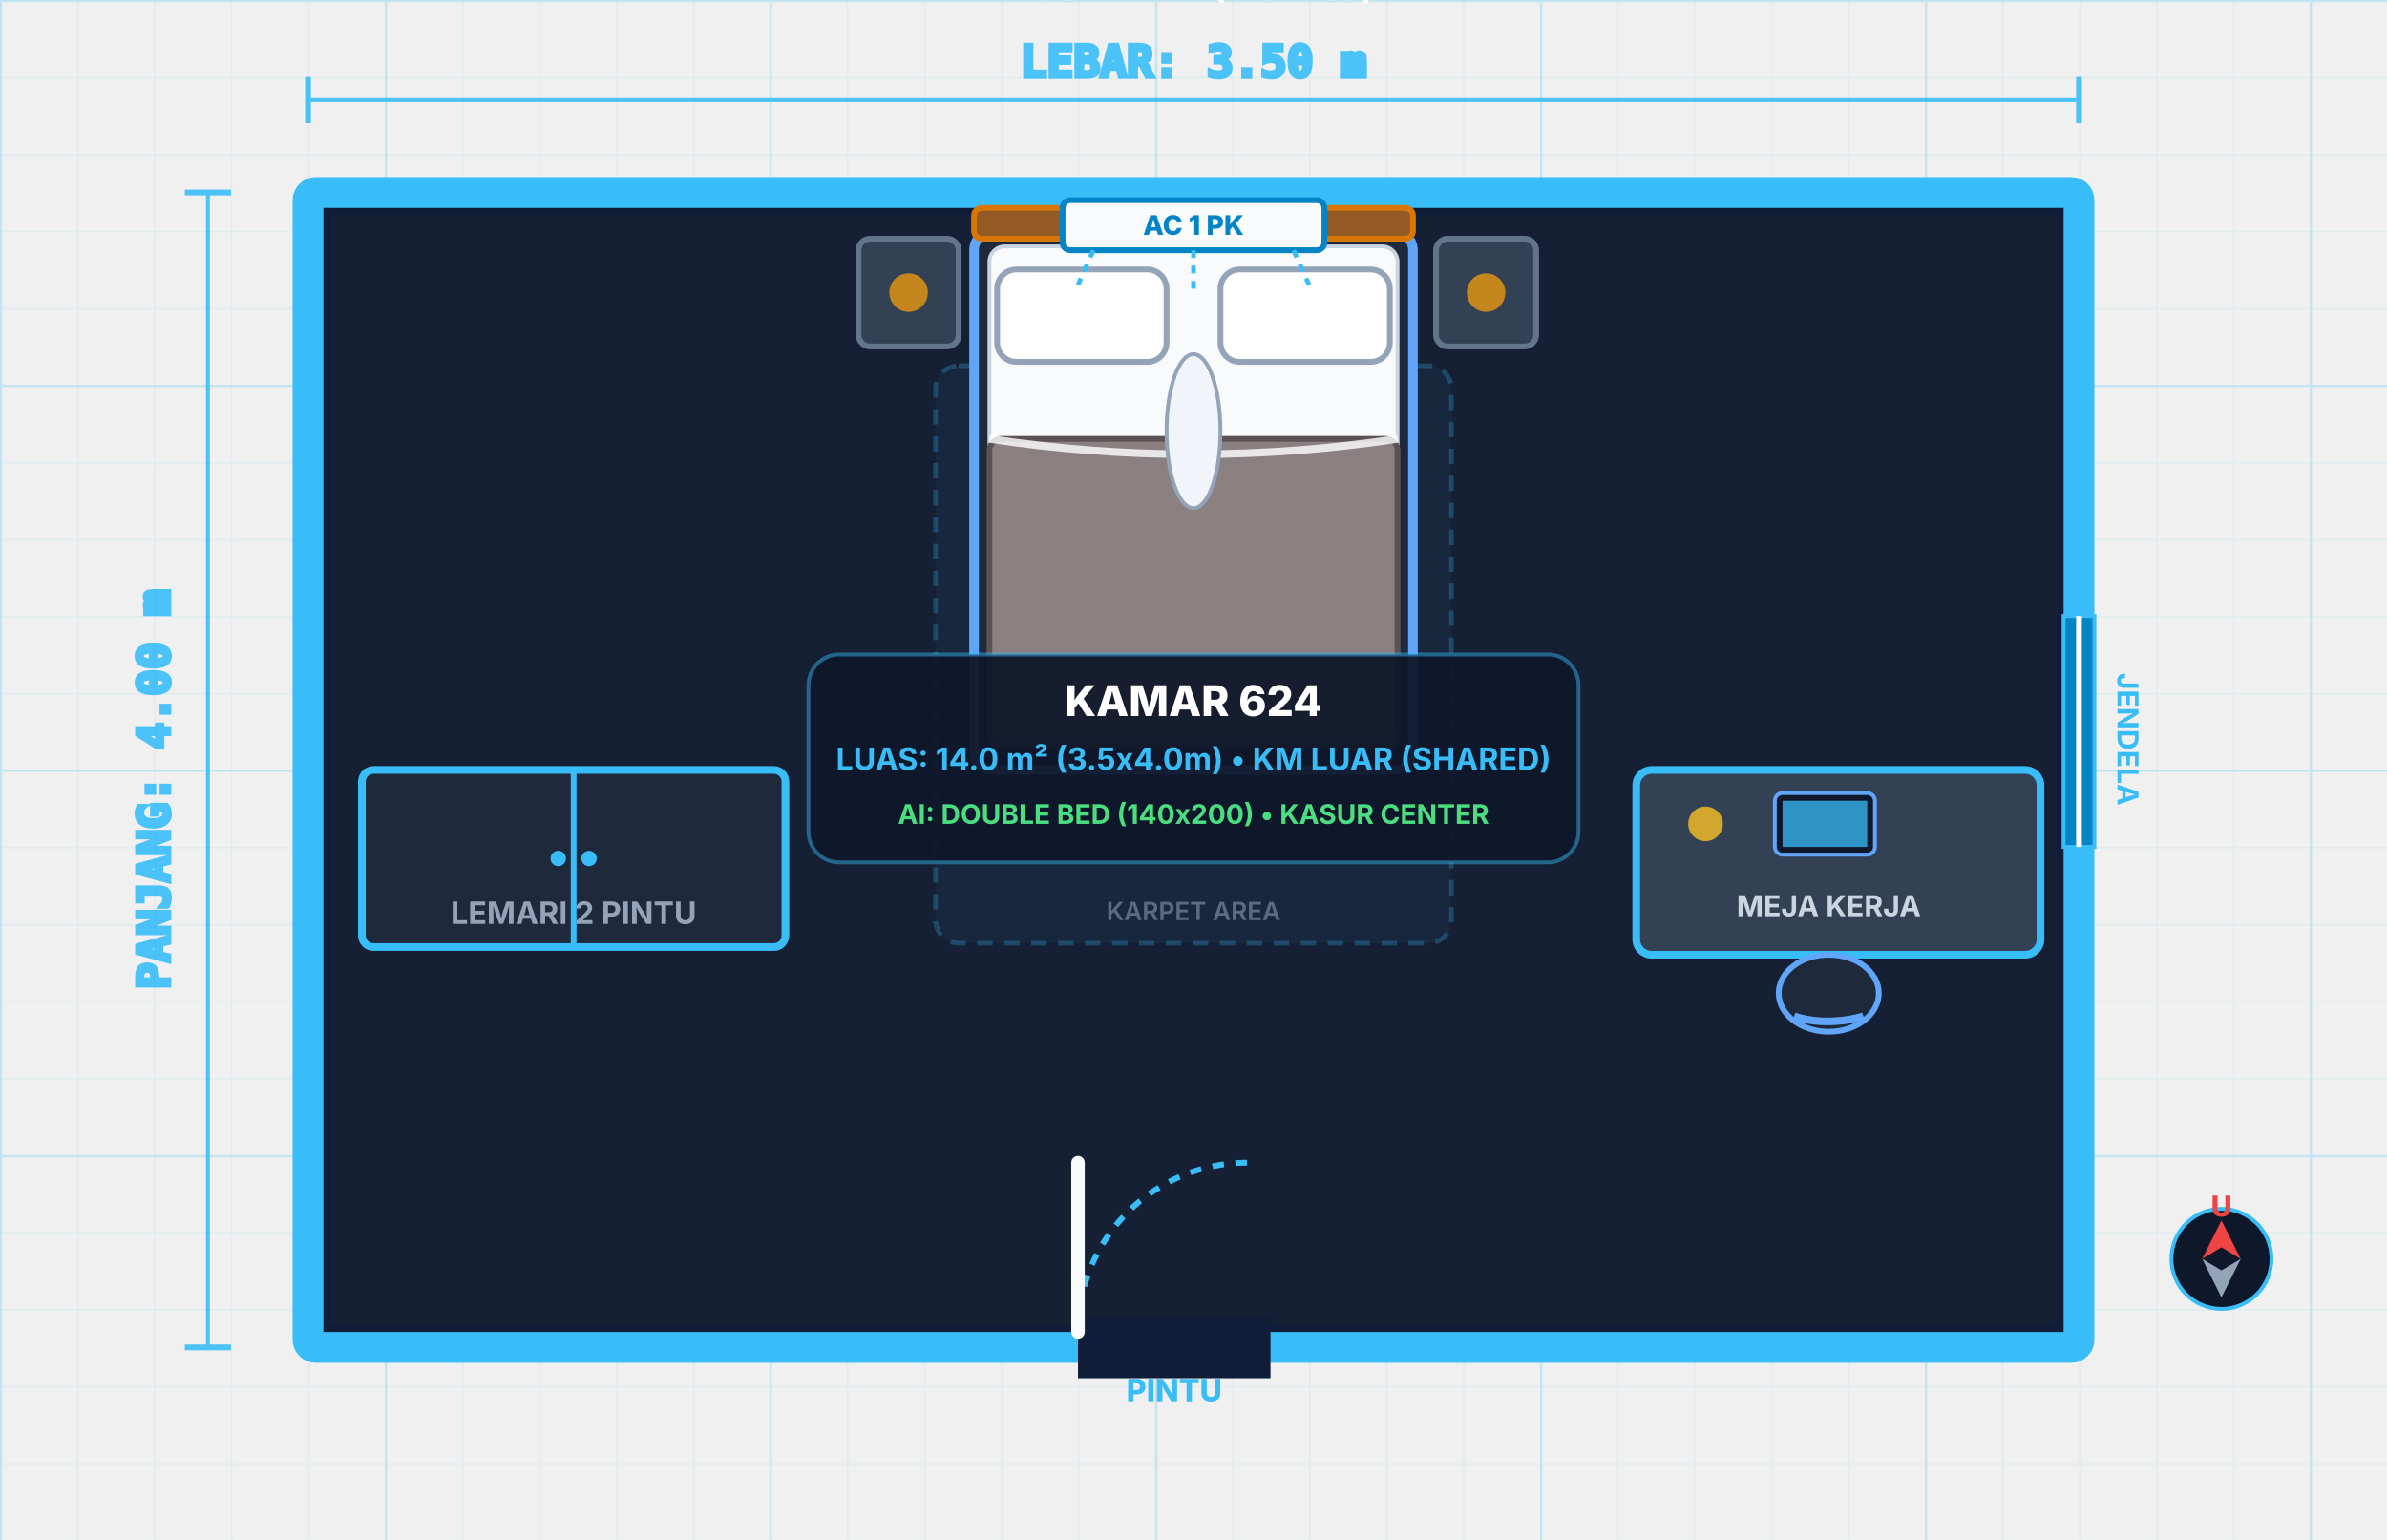
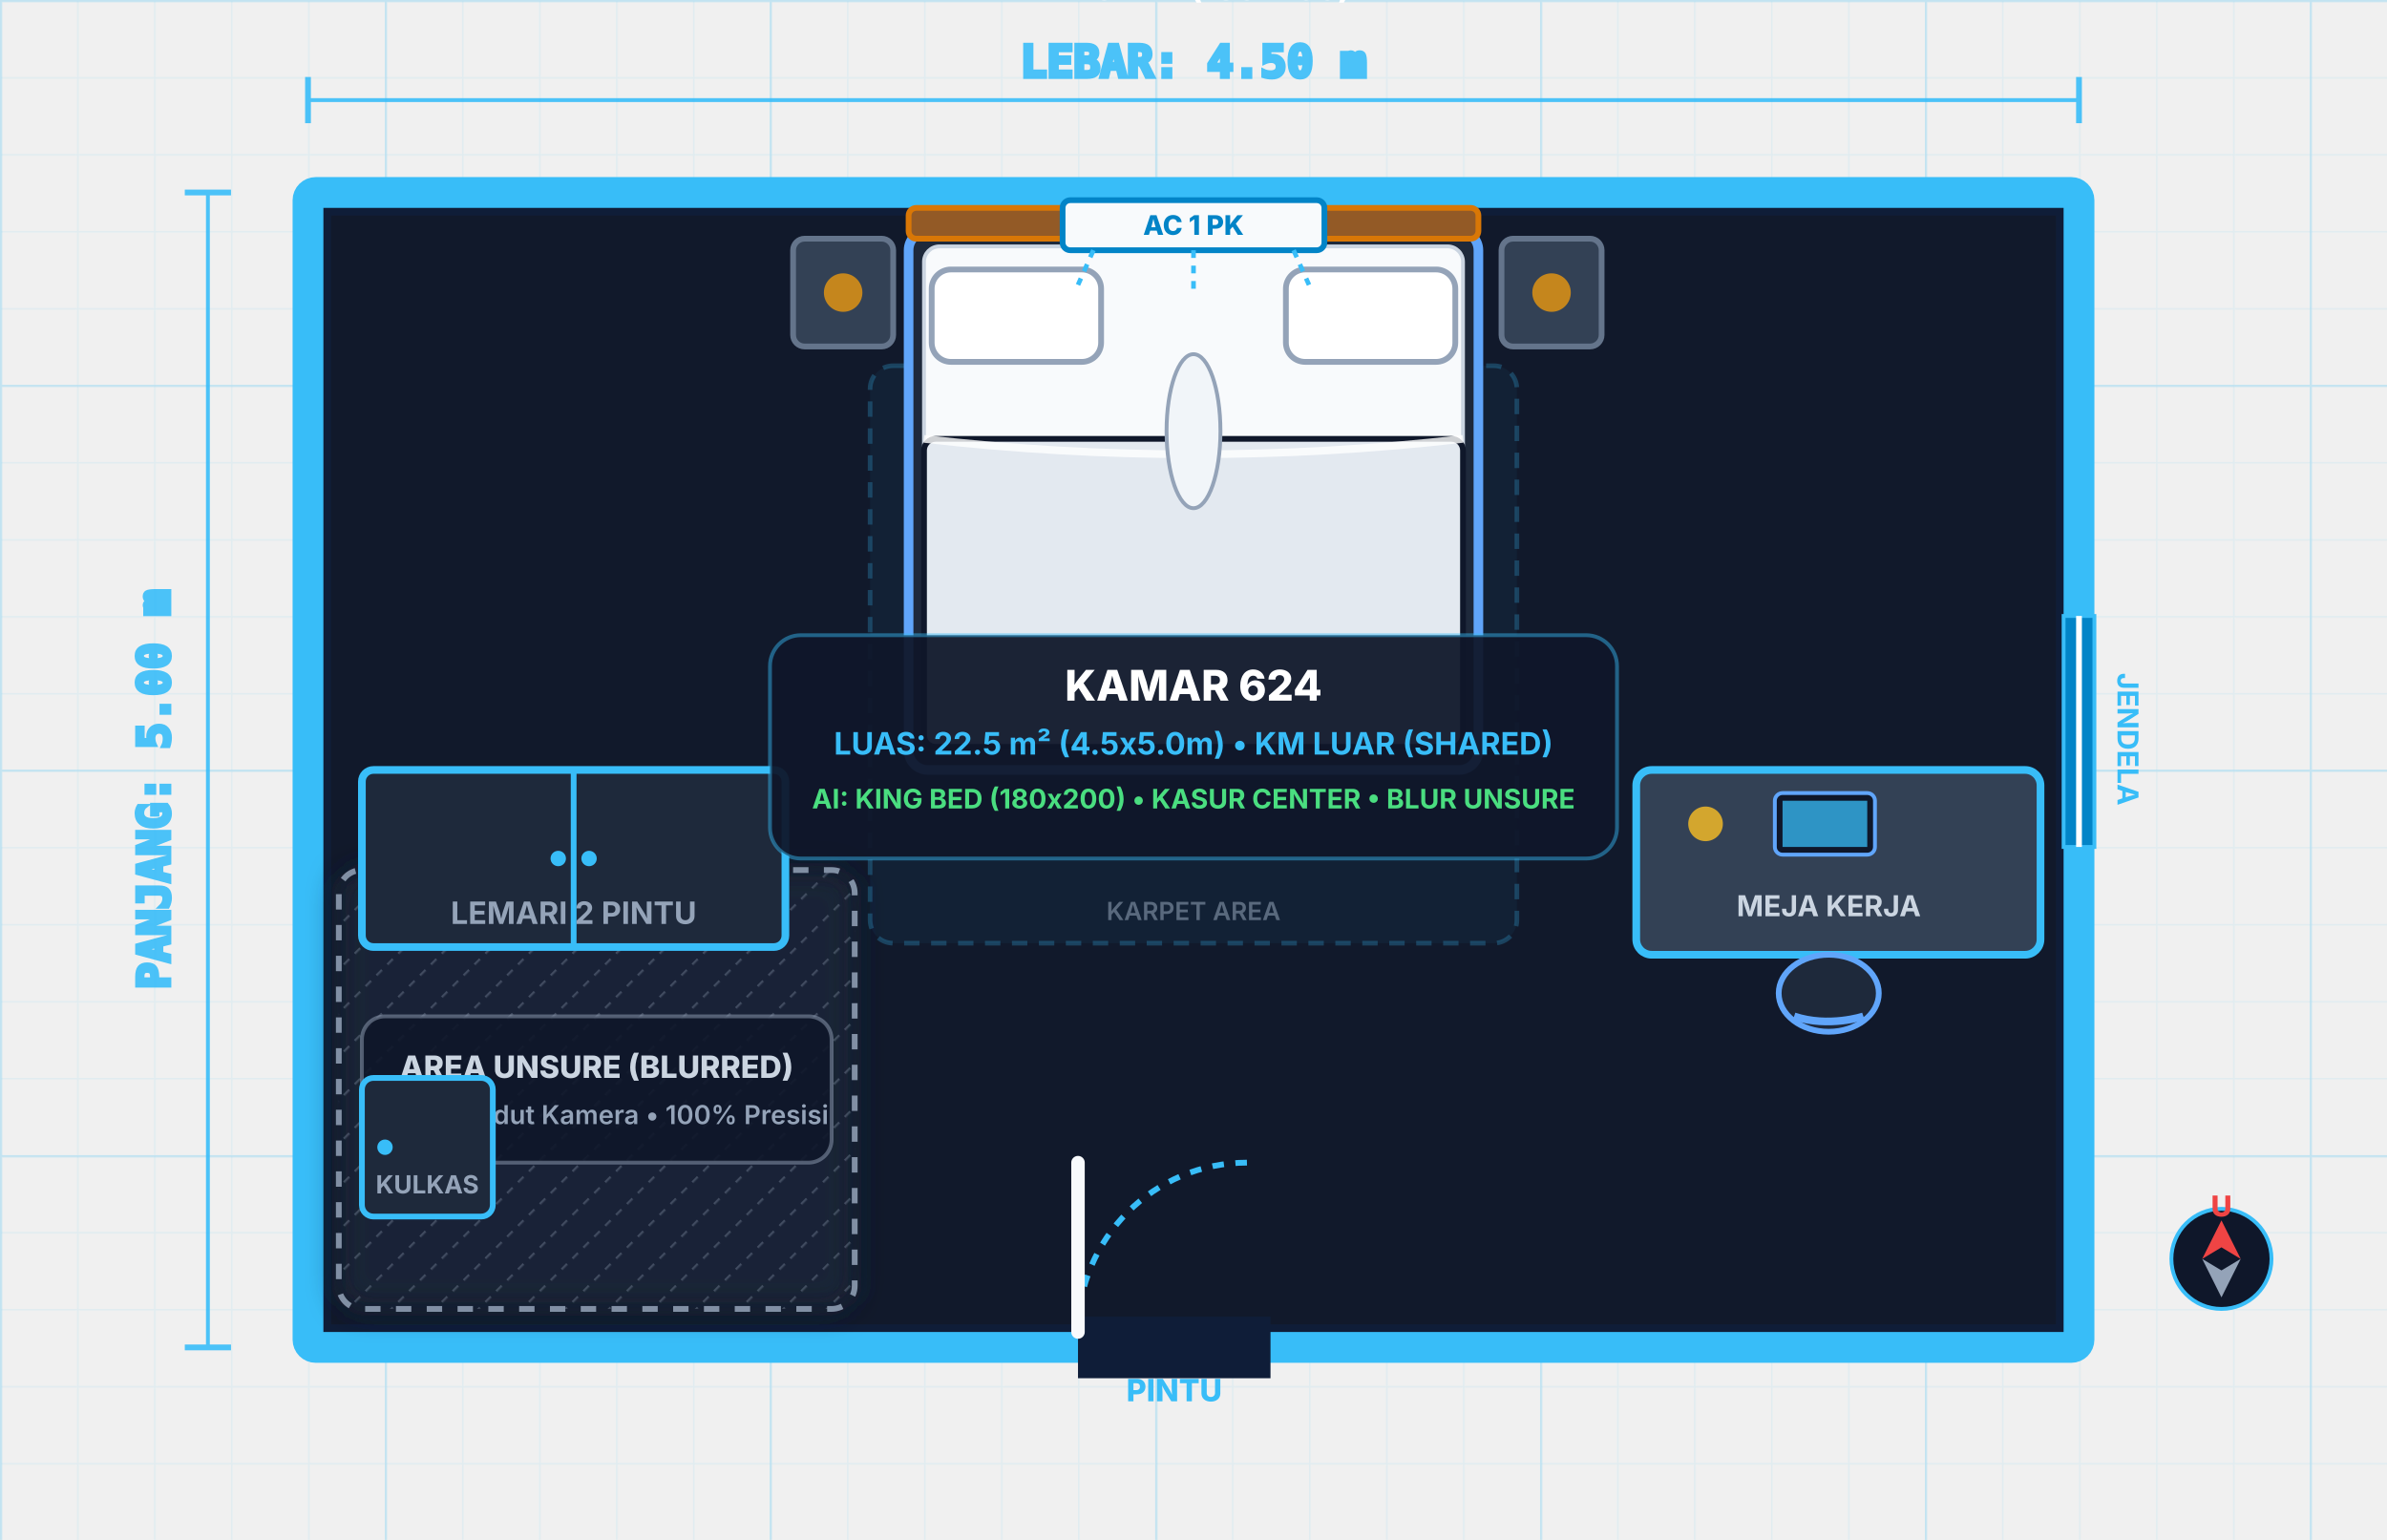
<svg xmlns="http://www.w3.org/2000/svg" viewBox="0 0 620 400" width="100%" height="100%" style="background:#0b1329; border-radius:12px; font-family:'Inter',system-ui,sans-serif;">
  <defs>
    <pattern id="grid_s_274" width="20" height="20" patternUnits="userSpaceOnUse">
      <path d="M 20 0 L 0 0 0 20" fill="none" stroke="rgba(56, 189, 248, 0.08)" stroke-width="0.8" />
    </pattern>
    <pattern id="grid_m_274" width="100" height="100" patternUnits="userSpaceOnUse">
      <path d="M 100 0 L 0 0 0 100" fill="none" stroke="rgba(56, 189, 248, 0.18)" stroke-width="1.2" />
    </pattern>
    <pattern id="tile_274" width="12" height="12" patternUnits="userSpaceOnUse">
      <rect width="12" height="12" fill="rgba(14, 165, 233, 0.12)" />
      <path d="M 12 0 L 0 0 0 12" fill="none" stroke="rgba(56, 189, 248, 0.28)" stroke-width="0.7" />
    </pattern>
+     <filter id="unsure_blur_274" x="-20%" y="-20%" width="140%" height="140%">
+       <feGaussianBlur stdDeviation="3.8" />
+     </filter>
+     <pattern id="unsure_hatch_274" width="8" height="8" patternTransform="rotate(45 0 0)" patternUnits="userSpaceOnUse">
+       <line x1="0" y1="0" x2="0" y2="8" stroke="rgba(148, 163, 184, 0.35)" stroke-width="1.2" stroke-dasharray="2 2" />
+     </pattern>
  </defs>
  <rect width="620" height="400" fill="url(#grid_s_274)" />
  <rect width="620" height="400" fill="url(#grid_m_274)" />
  <g stroke="#38bdf8" stroke-width="1" opacity="0.9">
    <line x1="80" y1="26" x2="540" y2="26" />
    <line x1="80" y1="20" x2="80" y2="32" stroke-width="1.5" />
    <line x1="540" y1="20" x2="540" y2="32" stroke-width="1.5" />
    <text x="310" y="20" fill="#38bdf8" font-size="11.5" font-weight="700" text-anchor="middle" font-family="monospace">
-       LEBAR: 3.50 m
+       LEBAR: 4.50 m
    </text>
  </g>
  <g stroke="#38bdf8" stroke-width="1" opacity="0.9">
    <line x1="54" y1="50" x2="54" y2="350" />
    <line x1="48" y1="50" x2="60" y2="50" stroke-width="1.5" />
    <line x1="48" y1="350" x2="60" y2="350" stroke-width="1.5" />
    <text x="44" y="205" fill="#38bdf8" font-size="11.5" font-weight="700" text-anchor="middle" font-family="monospace" transform="rotate(-90 44 205)">
-       PANJANG: 4.00 m
+       PANJANG: 5.00 m
    </text>
  </g>
  <rect x="80" y="50" width="460" height="300" fill="#0f1d38" stroke="#38bdf8" stroke-width="8" rx="2" />
-   <rect x="86" y="56" width="448" height="288" fill="#91a0ae" opacity="0.22" />
+   <rect x="86" y="56" width="448" height="288" fill="#3b2012" opacity="0.22" />
  <rect x="86" y="56" width="448" height="288" fill="rgba(15, 23, 42, 0.75)" />
  <g>
-     <rect x="243" y="95" width="134" height="150" rx="6" fill="rgba(56, 189, 248, 0.05)" stroke="rgba(56, 189, 248, 0.25)" stroke-width="1.2" stroke-dasharray="4 3" />
+     <rect x="88" y="226" width="134" height="114" rx="6" fill="rgba(30, 41, 59, 0.75)" filter="url(#unsure_blur_274)" />
+     <rect x="88" y="226" width="134" height="114" rx="6" fill="url(#unsure_hatch_274)" stroke="#94a3b8" stroke-width="1.5" stroke-dasharray="4 4" opacity="0.85" />
+     <rect x="94" y="264" width="122" height="38" rx="6" fill="rgba(15, 23, 42, 0.9)" stroke="rgba(148, 163, 184, 0.5)" stroke-width="1" />
+     <text x="155.0" y="280" fill="#cbd5e1" font-size="8" font-weight="800" text-anchor="middle">AREA UNSURE (BLURRED)</text>
+     <text x="155.0" y="292" fill="#94a3b8" font-size="6.8" font-weight="600" text-anchor="middle">Di Luar Sudut Kamera • 100% Presisi</text>
+   </g>
+   <g>
+     <rect x="226" y="95" width="168" height="150" rx="6" fill="rgba(56, 189, 248, 0.05)" stroke="rgba(56, 189, 248, 0.25)" stroke-width="1.2" stroke-dasharray="4 3" />
    <text x="310.0" y="239" fill="rgba(148, 163, 184, 0.55)" font-size="6.5" font-weight="600" text-anchor="middle">KARPET AREA</text>
  </g>
  <g>
-     <rect x="253" y="60" width="114" height="140" rx="5" fill="#1e293b" stroke="#60a5fa" stroke-width="2.5" />
-     <rect x="253" y="54" width="114" height="8" rx="2" fill="#935a26" stroke="#d97706" stroke-width="1.5" />
-     <rect x="257" y="64" width="106" height="128" rx="4" fill="#f8fafc" stroke="#cbd5e1" stroke-width="1" />
-     <rect x="257" y="114" width="106" height="80" rx="3" fill="#857a7b" stroke="#5a5253" stroke-width="1.5" fill-opacity="0.95" />
-     <path d="M 257 114 Q 310.0 122 363 114" fill="none" stroke="#ffffff" stroke-width="2" opacity="0.8" />
-     <rect x="259" y="70" width="44" height="24" rx="5" fill="#ffffff" stroke="#94a3b8" stroke-width="1.5" />
-     <rect x="317" y="70" width="44" height="24" rx="5" fill="#ffffff" stroke="#94a3b8" stroke-width="1.5" />
+     <rect x="236" y="60" width="148" height="140" rx="5" fill="#1e293b" stroke="#60a5fa" stroke-width="2.5" />
+     <rect x="236" y="54" width="148" height="8" rx="2" fill="#935a26" stroke="#d97706" stroke-width="1.5" />
+     <rect x="240" y="64" width="140" height="128" rx="4" fill="#f8fafc" stroke="#cbd5e1" stroke-width="1" />
+     <rect x="240" y="114" width="140" height="80" rx="3" fill="#e2e8f0" stroke="#0f172a" stroke-width="1.5" fill-opacity="0.95" />
+     <path d="M 240 114 Q 310.0 122 380 114" fill="none" stroke="#ffffff" stroke-width="2" opacity="0.8" />
+     <rect x="242" y="70" width="44" height="24" rx="5" fill="#ffffff" stroke="#94a3b8" stroke-width="1.5" />
+     <rect x="334" y="70" width="44" height="24" rx="5" fill="#ffffff" stroke="#94a3b8" stroke-width="1.5" />
    <ellipse cx="310.0" cy="112" rx="7" ry="20" fill="#f1f5f9" stroke="#94a3b8" stroke-width="1" />
-     <text x="310.0" cy="160" fill="#ffffff" font-size="8" font-weight="800" text-anchor="middle">DOUBLE BED (140x200)</text>
+     <text x="310.0" cy="160" fill="#ffffff" font-size="8" font-weight="800" text-anchor="middle">KING BED (180x200)</text>
  </g>
-   <rect x="223" y="62" width="26" height="28" rx="3" fill="#334155" stroke="#64748b" stroke-width="1.5" />
-   <circle cx="236" cy="76" r="5" fill="#f59e0b" opacity="0.75" />
-   <rect x="373" y="62" width="26" height="28" rx="3" fill="#334155" stroke="#64748b" stroke-width="1.5" />
-   <circle cx="386" cy="76" r="5" fill="#f59e0b" opacity="0.75" />
+   <rect x="206" y="62" width="26" height="28" rx="3" fill="#334155" stroke="#64748b" stroke-width="1.5" />
+   <circle cx="219" cy="76" r="5" fill="#f59e0b" opacity="0.75" />
+   <rect x="390" y="62" width="26" height="28" rx="3" fill="#334155" stroke="#64748b" stroke-width="1.5" />
+   <circle cx="403" cy="76" r="5" fill="#f59e0b" opacity="0.75" />
  <g>
    <rect x="94" y="200" width="110" height="46" rx="3" fill="#1e293b" stroke="#38bdf8" stroke-width="2" />
    <line x1="149" y1="200" x2="149" y2="246" stroke="#38bdf8" stroke-width="1.5" />
    <circle cx="145" cy="223" r="2" fill="#38bdf8" />
    <circle cx="153" cy="223" r="2" fill="#38bdf8" />
    <text x="149" y="240" fill="#94a3b8" font-size="8" font-weight="700" text-anchor="middle">LEMARI 2 PINTU</text>
  </g>
  <g>
    <rect x="425" y="200" width="105" height="48" rx="4" fill="#334155" stroke="#38bdf8" stroke-width="2" />
    <rect x="461" y="206" width="26" height="16" rx="2" fill="#0f172a" stroke="#60a5fa" stroke-width="1" />
    <rect x="463" y="208" width="22" height="12" fill="#38bdf8" opacity="0.75" />
    <circle cx="443" cy="214" r="4.5" fill="#fbbf24" opacity="0.8" />
    <ellipse cx="475" cy="258" rx="13" ry="10" fill="#1e293b" stroke="#60a5fa" stroke-width="1.5" />
    <path d="M 466 264 C 475 267 484 264 484 264" stroke="#60a5fa" stroke-width="2" fill="none" />
    <text x="475" y="238" fill="#cbd5e1" font-size="7.5" font-weight="700" text-anchor="middle">MEJA KERJA</text>
  </g>
  <g>
    <rect x="276" y="52" width="68" height="13" rx="2" fill="#f8fafc" stroke="#0284c7" stroke-width="1.5" />
    <path d="M 284 65 L 280 74" stroke="#38bdf8" stroke-width="1.2" stroke-dasharray="2 2" />
    <path d="M 310 65 L 310 76" stroke="#38bdf8" stroke-width="1.2" stroke-dasharray="2 2" />
    <path d="M 336 65 L 340 74" stroke="#38bdf8" stroke-width="1.2" stroke-dasharray="2 2" />
    <text x="310" y="61" fill="#0284c7" font-size="7" font-weight="800" text-anchor="middle">AC 1 PK</text>
  </g>
  <g>
+     <rect x="94" y="280" width="34" height="36" rx="3" fill="#1e293b" stroke="#38bdf8" stroke-width="1.5" />
+     <circle cx="100" cy="298" r="2" fill="#38bdf8" />
+     <text x="111" y="310" fill="#94a3b8" font-size="6.5" font-weight="700" text-anchor="middle">KULKAS</text>
+   </g>
+   <g>
    <rect x="536" y="160" width="8" height="60" fill="#0284c7" stroke="#38bdf8" stroke-width="1" />
    <line x1="540" y1="160" x2="540" y2="220" stroke="#ffffff" stroke-width="1.5" />
    <text x="550" y="192" fill="#38bdf8" font-size="7.5" font-weight="700" text-anchor="middle" transform="rotate(90 550 192)">JENDELA</text>
  </g>
  <g>
    <rect x="280" y="342" width="50" height="16" fill="#0f1d38" />
    <path d="M 280 346 A 44 44 0 0 1 324 302" fill="none" stroke="#38bdf8" stroke-width="1.5" stroke-dasharray="3 3" />
    <line x1="280" y1="346" x2="280" y2="302" stroke="#f8fafc" stroke-width="3.5" stroke-linecap="round" />
    <text x="305" y="364" fill="#38bdf8" font-size="8" font-weight="800" text-anchor="middle">PINTU</text>
  </g>
  <g>
-     <rect x="210" y="170" width="200" height="54" rx="8" fill="rgba(15, 23, 42, 0.94)" stroke="rgba(56, 189, 248, 0.45)" stroke-width="1" />
-     <text x="310" y="186" fill="#ffffff" font-size="11" font-weight="800" text-anchor="middle">KAMAR 624</text>
-     <text x="310" y="200" fill="#38bdf8" font-size="8" font-weight="700" text-anchor="middle">LUAS: 14.0 m² (3.5x4.0m) • KM LUAR (SHARED)</text>
-     <text x="310" y="214" fill="#4ade80" font-size="7" font-weight="700" text-anchor="middle">AI: DOUBLE BED (140x200) • KASUR CENTER</text>
+     <rect x="200" y="165" width="220" height="58" rx="8" fill="rgba(15, 23, 42, 0.94)" stroke="rgba(56, 189, 248, 0.45)" stroke-width="1" />
+     <text x="310" y="182" fill="#ffffff" font-size="11" font-weight="800" text-anchor="middle">KAMAR 624</text>
+     <text x="310" y="196" fill="#38bdf8" font-size="8" font-weight="700" text-anchor="middle">LUAS: 22.5 m² (4.5x5.0m) • KM LUAR (SHARED)</text>
+     <text x="310" y="210" fill="#4ade80" font-size="7" font-weight="700" text-anchor="middle">AI: KING BED (180x200) • KASUR CENTER • BLUR UNSURE</text>
  </g>
  <g transform="translate(562, 312)">
    <circle cx="15" cy="15" r="13" fill="#0f172a" stroke="#38bdf8" stroke-width="1" />
    <path d="M 15 5 L 20 15 L 15 12 L 10 15 Z" fill="#ef4444" />
    <path d="M 15 25 L 20 15 L 15 18 L 10 15 Z" fill="#94a3b8" />
    <text x="15" y="4" fill="#ef4444" font-size="7.5" font-weight="800" text-anchor="middle">U</text>
  </g>
</svg>
